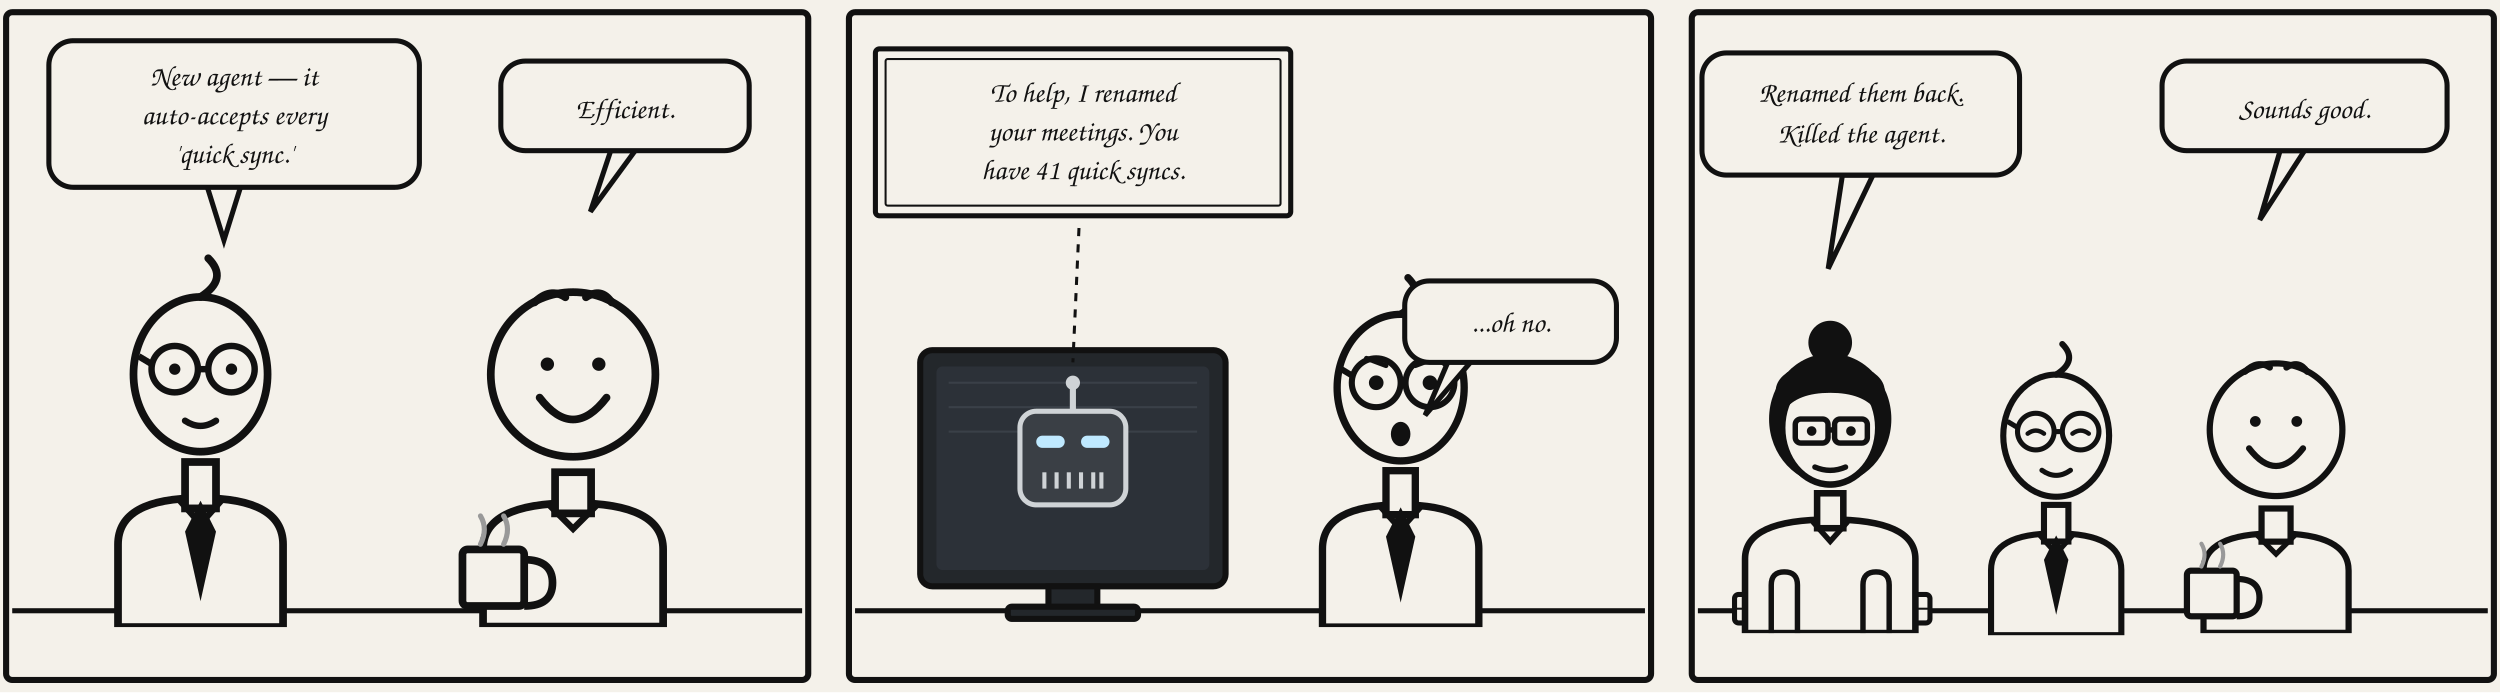
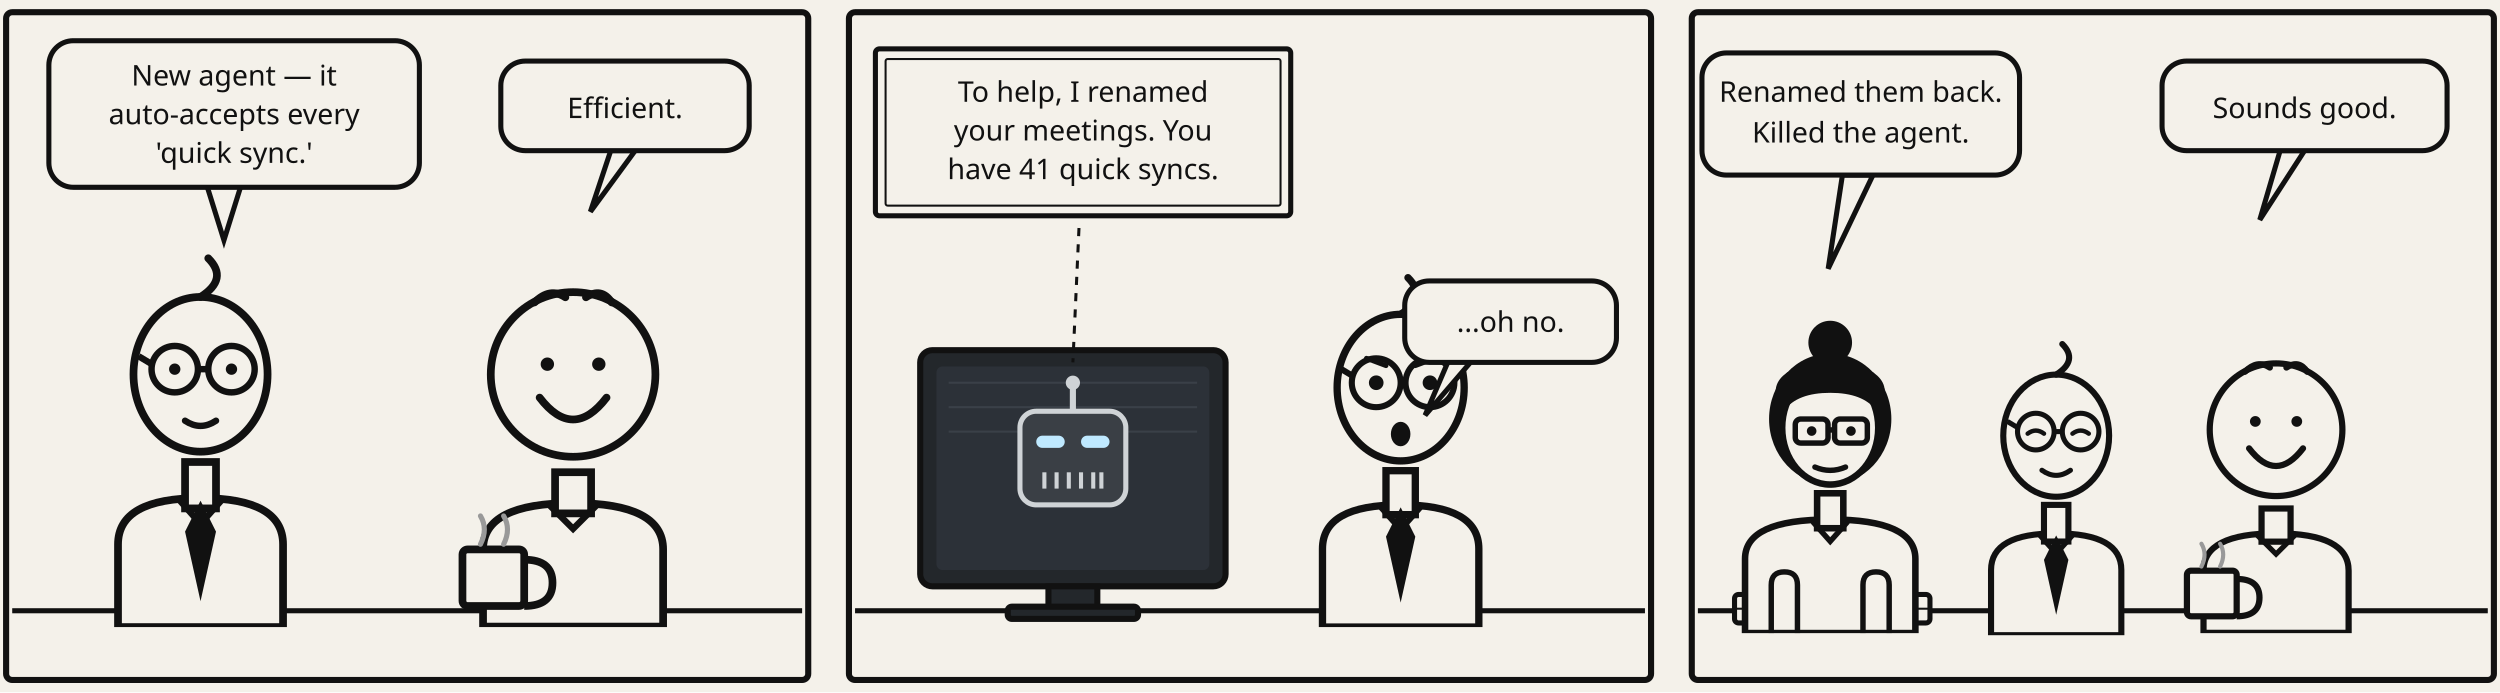
<svg xmlns="http://www.w3.org/2000/svg" viewBox="0 0 1228 340" width="1228" height="340">
  <defs>
    <symbol id="dailbert" viewBox="0 0 100 150">
      <path d="M18 150 L18 118 Q18 100 50 100 Q82 100 82 118 L82 150 Z" fill="#f4f1ea" stroke="#111" stroke-width="3" />
      <rect x="44" y="86" width="12" height="18" fill="#f4f1ea" stroke="#111" stroke-width="3" />
      <path d="M42 101 L50 110 L58 101" fill="none" stroke="#111" stroke-width="2.5" />
      <path d="M50 101 L44 113 L50 140 L56 113 Z" fill="#111" />
      <ellipse cx="50" cy="52" rx="26" ry="30" fill="#f4f1ea" stroke="#111" stroke-width="3" />
      <path d="M50 22 q11 -7 3 -15" fill="none" stroke="#111" stroke-width="3" stroke-linecap="round" />
      <circle cx="40" cy="50" r="9" fill="#f4f1ea" stroke="#111" stroke-width="2.5" />
      <circle cx="62" cy="50" r="9" fill="#f4f1ea" stroke="#111" stroke-width="2.5" />
      <line x1="49" y1="50" x2="53" y2="50" stroke="#111" stroke-width="2.5" />
      <line x1="31" y1="48" x2="26" y2="45" stroke="#111" stroke-width="2.5" />
      <circle cx="40" cy="50" r="2.2" fill="#111" />
      <circle cx="62" cy="50" r="2.2" fill="#111" />
      <path d="M44 70 q6 4 12 0" fill="none" stroke="#111" stroke-width="2.5" stroke-linecap="round" />
    </symbol>
    <symbol id="dailbert2" viewBox="0 0 100 150">
      <path d="M18 150 L18 118 Q18 100 50 100 Q82 100 82 118 L82 150 Z" fill="#f4f1ea" stroke="#111" stroke-width="3" />
      <rect x="44" y="86" width="12" height="18" fill="#f4f1ea" stroke="#111" stroke-width="3" />
      <path d="M42 101 L50 110 L58 101" fill="none" stroke="#111" stroke-width="2.5" />
      <path d="M50 101 L44 113 L50 140 L56 113 Z" fill="#111" />
      <ellipse cx="50" cy="52" rx="26" ry="30" fill="#f4f1ea" stroke="#111" stroke-width="3" />
      <path d="M50 22 q11 -7 3 -15" fill="none" stroke="#111" stroke-width="3" stroke-linecap="round" />
      <circle cx="40" cy="50" r="10" fill="#f4f1ea" stroke="#111" stroke-width="2.5" />
      <circle cx="62" cy="50" r="10" fill="#f4f1ea" stroke="#111" stroke-width="2.5" />
      <line x1="50" y1="50" x2="52" y2="50" stroke="#111" stroke-width="2.5" />
      <line x1="30" y1="47" x2="25" y2="44" stroke="#111" stroke-width="2.5" />
      <circle cx="40" cy="50" r="3" fill="#111" />
      <circle cx="62" cy="50" r="3" fill="#111" />
      <path d="M36 40 l8 3 M64 40 l-8 3" fill="none" stroke="#111" stroke-width="2" stroke-linecap="round" />
      <ellipse cx="50" cy="71" rx="4" ry="5" fill="#111" />
    </symbol>
    <symbol id="dailbert3" viewBox="0 0 100 150">
      <path d="M18 150 L18 118 Q18 100 50 100 Q82 100 82 118 L82 150 Z" fill="#f4f1ea" stroke="#111" stroke-width="3" />
      <rect x="44" y="86" width="12" height="18" fill="#f4f1ea" stroke="#111" stroke-width="3" />
      <path d="M42 101 L50 110 L58 101" fill="none" stroke="#111" stroke-width="2.5" />
      <path d="M50 101 L44 113 L50 140 L56 113 Z" fill="#111" />
      <ellipse cx="50" cy="52" rx="26" ry="30" fill="#f4f1ea" stroke="#111" stroke-width="3" />
      <path d="M50 22 q11 -7 3 -15" fill="none" stroke="#111" stroke-width="3" stroke-linecap="round" />
      <circle cx="40" cy="50" r="9" fill="#f4f1ea" stroke="#111" stroke-width="2.5" />
      <circle cx="62" cy="50" r="9" fill="#f4f1ea" stroke="#111" stroke-width="2.5" />
      <line x1="49" y1="50" x2="53" y2="50" stroke="#111" stroke-width="2.5" />
      <line x1="31" y1="48" x2="26" y2="45" stroke="#111" stroke-width="2.5" />
      <path d="M36 51 q4 -3 8 0 M58 51 q4 -3 8 0" fill="none" stroke="#111" stroke-width="2.2" stroke-linecap="round" />
      <path d="M43 69 q7 5 14 0" fill="none" stroke="#111" stroke-width="2.5" stroke-linecap="round" />
    </symbol>
    <symbol id="doug" viewBox="0 0 110 150">
      <path d="M20 150 L20 120 Q20 102 55 102 Q90 102 90 120 L90 150 Z" fill="#f4f1ea" stroke="#111" stroke-width="3" />
      <rect x="48" y="90" width="14" height="16" fill="#f4f1ea" stroke="#111" stroke-width="3" />
      <path d="M46 103 L55 112 L64 103" fill="none" stroke="#111" stroke-width="2.5" />
      <circle cx="55" cy="52" r="32" fill="#f4f1ea" stroke="#111" stroke-width="3" />
      <path d="M40 24 q6 -6 12 -2 M60 22 q6 -4 10 2" fill="none" stroke="#111" stroke-width="3" stroke-linecap="round" />
      <circle cx="45" cy="48" r="2.6" fill="#111" />
      <circle cx="65" cy="48" r="2.6" fill="#111" />
      <path d="M42 61 q13 17 26 0" fill="none" stroke="#111" stroke-width="3" stroke-linecap="round" />
      <rect x="12" y="120" width="24" height="22" rx="2" fill="#f4f1ea" stroke="#111" stroke-width="3" />
      <path d="M36 124 q11 0 11 9 q0 9 -11 9" fill="none" stroke="#111" stroke-width="3" />
      <path d="M19 118 q3 -6 0 -11 M28 118 q3 -6 0 -11" fill="none" stroke="#999" stroke-width="2" stroke-linecap="round" />
    </symbol>
    <symbol id="priya" viewBox="0 0 110 150">
      <path d="M16 150 L16 116 Q16 98 55 98 Q94 98 94 116 L94 150 Z" fill="#f4f1ea" stroke="#111" stroke-width="3" />
      <path d="M28 150 L28 128 Q28 122 34 122 Q40 122 40 128 L40 150" fill="none" stroke="#111" stroke-width="2.5" />
      <path d="M70 150 L70 128 Q70 122 76 122 Q82 122 82 128 L82 150" fill="none" stroke="#111" stroke-width="2.5" />
      <rect x="49" y="86" width="12" height="16" fill="#f4f1ea" stroke="#111" stroke-width="3" />
      <path d="M47 99 L55 108 L63 99" fill="none" stroke="#111" stroke-width="2.5" />
      <ellipse cx="55" cy="52" rx="28" ry="30" fill="#111" />
      <circle cx="55" cy="17" r="10" fill="#111" />
      <ellipse cx="55" cy="56" rx="22" ry="26" fill="#f4f1ea" stroke="#111" stroke-width="3" />
      <path d="M34 48 q3 -16 21 -17 q18 1 21 17 q-6 -8 -21 -8 q-15 0 -21 8 Z" fill="#111" />
      <path d="M33 44 q-4 -7 3 -12 M77 44 q4 -7 -3 -12" fill="none" stroke="#111" stroke-width="3" stroke-linecap="round" />
      <rect x="39" y="52" width="15" height="11" rx="2.5" fill="#f4f1ea" stroke="#111" stroke-width="2.5" />
      <rect x="57" y="52" width="15" height="11" rx="2.5" fill="#f4f1ea" stroke="#111" stroke-width="2.5" />
      <line x1="54" y1="57" x2="57" y2="57" stroke="#111" stroke-width="2.5" />
      <circle cx="46.5" cy="57.5" r="2.2" fill="#111" />
      <circle cx="64.5" cy="57.5" r="2.2" fill="#111" />
      <path d="M48 74 q7 3 14 0" fill="none" stroke="#111" stroke-width="2.5" stroke-linecap="round" />
    </symbol>
    <symbol id="clanker" viewBox="0 0 100 90">
      <line x1="50" y1="20" x2="50" y2="8" stroke="#cfd3d6" stroke-width="3" />
      <circle cx="50" cy="6" r="3.5" fill="#cfd3d6" />
      <rect x="24" y="20" width="52" height="46" rx="8" fill="#3a3f45" stroke="#cfd3d6" stroke-width="2.5" />
      <rect x="32" y="32" width="14" height="6" rx="3" fill="#bfe9ff" />
      <rect x="54" y="32" width="14" height="6" rx="3" fill="#bfe9ff" />
      <g stroke="#cfd3d6" stroke-width="2">
        <line x1="36" y1="50" x2="36" y2="58" />
        <line x1="42" y1="50" x2="42" y2="58" />
        <line x1="48" y1="50" x2="48" y2="58" />
        <line x1="54" y1="50" x2="54" y2="58" />
        <line x1="60" y1="50" x2="60" y2="58" />
        <line x1="64" y1="50" x2="64" y2="58" />
      </g>
    </symbol>
  </defs>
  <rect x="0" y="0" width="1228" height="340" fill="#f4f1ea" />
  <g>
    <rect x="3" y="6" width="394" height="328" rx="3" fill="#f4f1ea" stroke="#111" stroke-width="3" />
    <line x1="6" y1="300" x2="394" y2="300" stroke="#111" stroke-width="2.5" />
    <use href="#dailbert" x="35" y="118" width="127" height="190" />
    <use href="#doug" x="212" y="118" width="139" height="190" />
    <path d="M100 86 L110 118 L120 86 Z" fill="#f4f1ea" stroke="#111" stroke-width="2.5" />
    <rect x="24" y="20" width="182" height="72" rx="12" fill="#f4f1ea" stroke="#111" stroke-width="2.5" />
-     <text x="115" y="42" text-anchor="middle" font-family="'Comic Sans MS','Segoe Print',cursive" font-size="14" fill="#111">New agent — it</text>
-     <text x="115" y="61" text-anchor="middle" font-family="'Comic Sans MS','Segoe Print',cursive" font-size="14" fill="#111">auto-accepts every</text>
-     <text x="115" y="80" text-anchor="middle" font-family="'Comic Sans MS','Segoe Print',cursive" font-size="14" fill="#111">'quick sync.'</text>
+     <text x="115" y="42" text-anchor="middle" font-family="'Comic Sans MS','Chalkboard SE','Comic Neue',sans-serif" font-size="14" fill="#111">New agent — it</text>
+     <text x="115" y="61" text-anchor="middle" font-family="'Comic Sans MS','Chalkboard SE','Comic Neue',sans-serif" font-size="14" fill="#111">auto-accepts every</text>
+     <text x="115" y="80" text-anchor="middle" font-family="'Comic Sans MS','Chalkboard SE','Comic Neue',sans-serif" font-size="14" fill="#111">'quick sync.'</text>
    <path d="M300 74 L290 104 L312 74 Z" fill="#f4f1ea" stroke="#111" stroke-width="2.5" />
    <rect x="246" y="30" width="122" height="44" rx="12" fill="#f4f1ea" stroke="#111" stroke-width="2.5" />
-     <text x="307" y="58" text-anchor="middle" font-family="'Comic Sans MS','Segoe Print',cursive" font-size="14" fill="#111">Efficient.</text>
+     <text x="307" y="58" text-anchor="middle" font-family="'Comic Sans MS','Chalkboard SE','Comic Neue',sans-serif" font-size="14" fill="#111">Efficient.</text>
  </g>
  <g>
    <rect x="417" y="6" width="394" height="328" rx="3" fill="#f4f1ea" stroke="#111" stroke-width="3" />
    <line x1="420" y1="300" x2="808" y2="300" stroke="#111" stroke-width="2.5" />
    <g>
      <rect x="452" y="172" width="150" height="116" rx="6" fill="#23272b" stroke="#111" stroke-width="3" />
      <rect x="460" y="180" width="134" height="100" rx="3" fill="#2c3138" />
      <g stroke="#3a4048" stroke-width="1">
        <line x1="466" y1="188" x2="588" y2="188" />
        <line x1="466" y1="200" x2="588" y2="200" />
        <line x1="466" y1="212" x2="588" y2="212" />
      </g>
      <use href="#clanker" x="477" y="182" width="100" height="90" />
      <rect x="515" y="288" width="24" height="12" fill="#23272b" stroke="#111" stroke-width="3" />
      <rect x="495" y="298" width="64" height="6" rx="2" fill="#23272b" stroke="#111" stroke-width="3" />
    </g>
    <use href="#dailbert2" x="628" y="128" width="120" height="180" />
    <line x1="530" y1="112" x2="527" y2="178" stroke="#111" stroke-width="1.5" stroke-dasharray="4 4" />
    <rect x="430" y="24" width="204" height="82" rx="2" fill="#f4f1ea" stroke="#111" stroke-width="2.5" />
    <rect x="435" y="29" width="194" height="72" rx="1" fill="none" stroke="#111" stroke-width="1" />
-     <text x="532" y="50" text-anchor="middle" font-family="'Comic Sans MS','Segoe Print',cursive" font-size="14" fill="#111">To help, I renamed</text>
-     <text x="532" y="69" text-anchor="middle" font-family="'Comic Sans MS','Segoe Print',cursive" font-size="14" fill="#111">your meetings. You</text>
-     <text x="532" y="88" text-anchor="middle" font-family="'Comic Sans MS','Segoe Print',cursive" font-size="14" fill="#111">have 41 quick syncs.</text>
+     <text x="532" y="50" text-anchor="middle" font-family="'Comic Sans MS','Chalkboard SE','Comic Neue',sans-serif" font-size="14" fill="#111">To help, I renamed</text>
+     <text x="532" y="69" text-anchor="middle" font-family="'Comic Sans MS','Chalkboard SE','Comic Neue',sans-serif" font-size="14" fill="#111">your meetings. You</text>
+     <text x="532" y="88" text-anchor="middle" font-family="'Comic Sans MS','Chalkboard SE','Comic Neue',sans-serif" font-size="14" fill="#111">have 41 quick syncs.</text>
    <path d="M712 176 L700 204 L724 176 Z" fill="#f4f1ea" stroke="#111" stroke-width="2.5" />
    <rect x="690" y="138" width="104" height="40" rx="12" fill="#f4f1ea" stroke="#111" stroke-width="2.5" />
-     <text x="742" y="163" text-anchor="middle" font-family="'Comic Sans MS','Segoe Print',cursive" font-size="14" fill="#111">...oh no.</text>
+     <text x="742" y="163" text-anchor="middle" font-family="'Comic Sans MS','Chalkboard SE','Comic Neue',sans-serif" font-size="14" fill="#111">...oh no.</text>
  </g>
  <g>
    <rect x="831" y="6" width="394" height="328" rx="3" fill="#f4f1ea" stroke="#111" stroke-width="3" />
    <line x1="834" y1="300" x2="1222" y2="300" stroke="#111" stroke-width="2.5" />
    <rect x="852" y="292" width="96" height="14" rx="2" fill="#f4f1ea" stroke="#111" stroke-width="2.5" />
    <g stroke="#111" stroke-width="1">
      <line x1="862" y1="292" x2="862" y2="306" />
      <line x1="874" y1="292" x2="874" y2="306" />
      <line x1="886" y1="292" x2="886" y2="306" />
      <line x1="898" y1="292" x2="898" y2="306" />
      <line x1="910" y1="292" x2="910" y2="306" />
      <line x1="922" y1="292" x2="922" y2="306" />
      <line x1="934" y1="292" x2="934" y2="306" />
      <line x1="852" y1="299" x2="948" y2="299" />
    </g>
    <use href="#priya" x="840" y="150" width="118" height="161" />
    <use href="#dailbert3" x="960" y="162" width="100" height="150" />
    <use href="#doug" x="1062" y="158" width="112" height="153" />
    <path d="M905 86 L898 132 L920 86 Z" fill="#f4f1ea" stroke="#111" stroke-width="2.5" />
    <rect x="836" y="26" width="156" height="60" rx="12" fill="#f4f1ea" stroke="#111" stroke-width="2.5" />
-     <text x="914" y="50" text-anchor="middle" font-family="'Comic Sans MS','Segoe Print',cursive" font-size="14" fill="#111">Renamed them back.</text>
-     <text x="914" y="70" text-anchor="middle" font-family="'Comic Sans MS','Segoe Print',cursive" font-size="14" fill="#111">Killed the agent.</text>
+     <text x="914" y="50" text-anchor="middle" font-family="'Comic Sans MS','Chalkboard SE','Comic Neue',sans-serif" font-size="14" fill="#111">Renamed them back.</text>
+     <text x="914" y="70" text-anchor="middle" font-family="'Comic Sans MS','Chalkboard SE','Comic Neue',sans-serif" font-size="14" fill="#111">Killed the agent.</text>
    <path d="M1120 74 L1110 108 L1132 74 Z" fill="#f4f1ea" stroke="#111" stroke-width="2.5" />
    <rect x="1062" y="30" width="140" height="44" rx="12" fill="#f4f1ea" stroke="#111" stroke-width="2.5" />
-     <text x="1132" y="58" text-anchor="middle" font-family="'Comic Sans MS','Segoe Print',cursive" font-size="14" fill="#111">Sounds good.</text>
+     <text x="1132" y="58" text-anchor="middle" font-family="'Comic Sans MS','Chalkboard SE','Comic Neue',sans-serif" font-size="14" fill="#111">Sounds good.</text>
  </g>
</svg>
